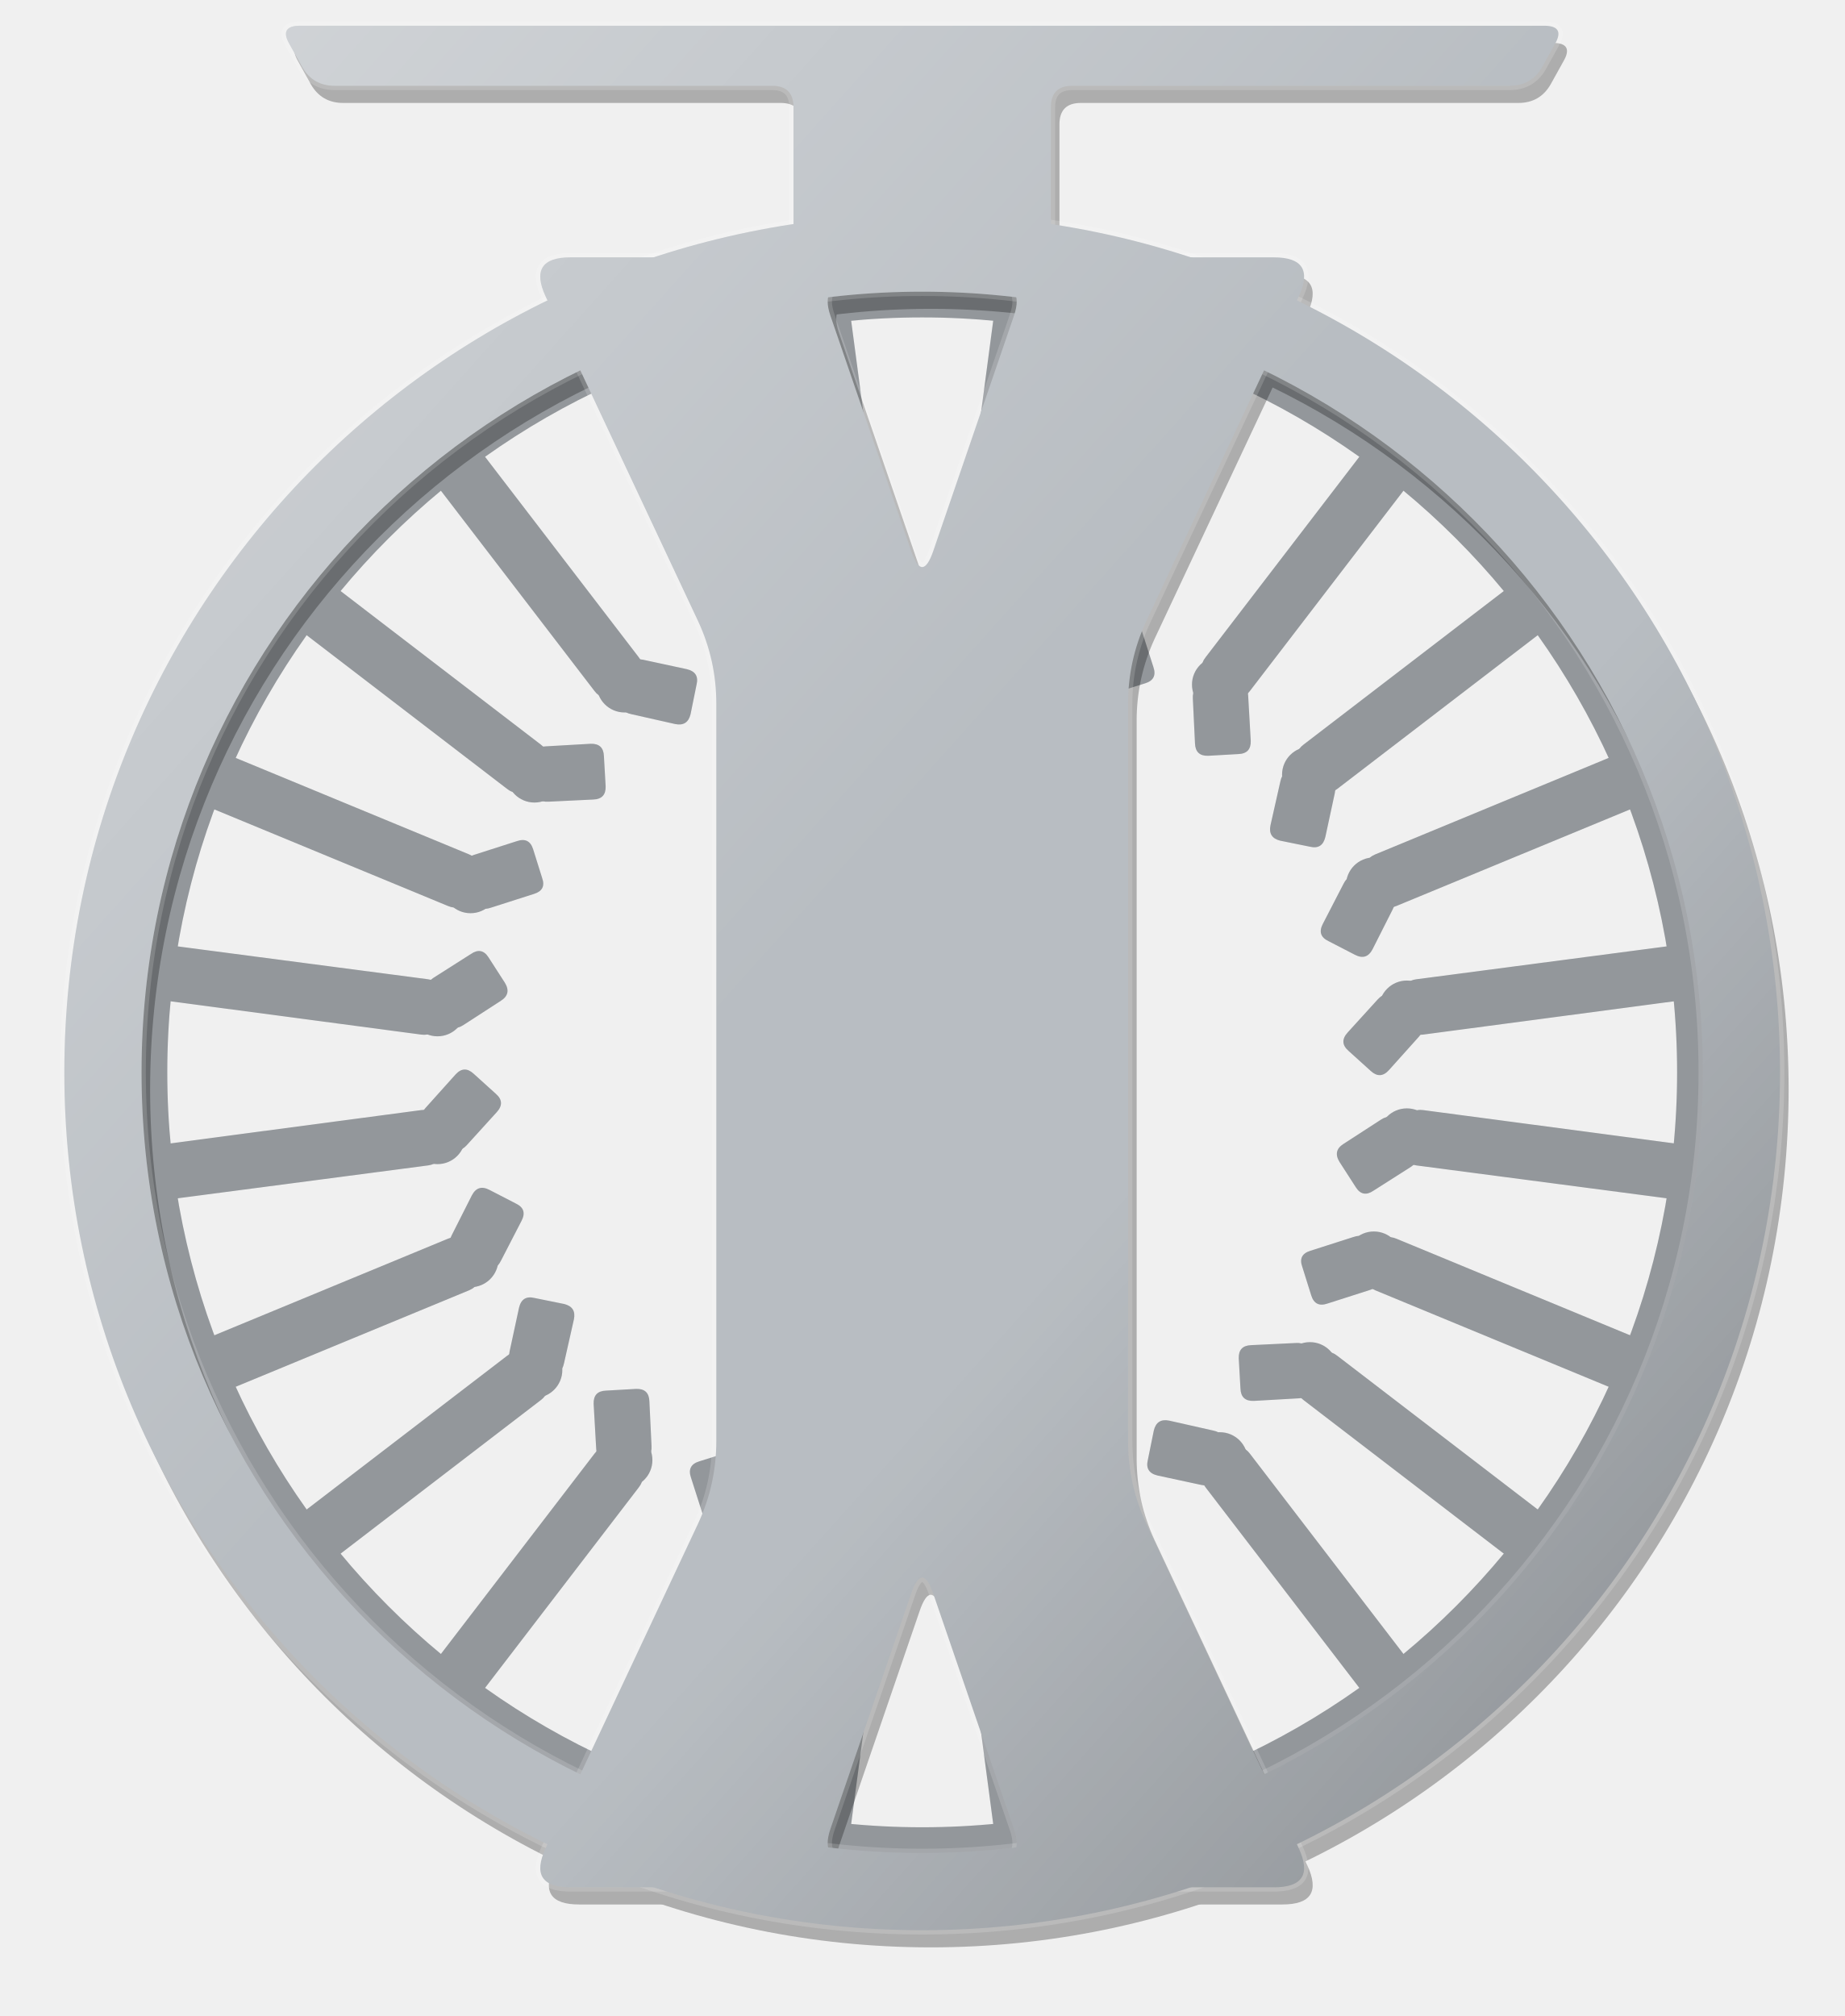
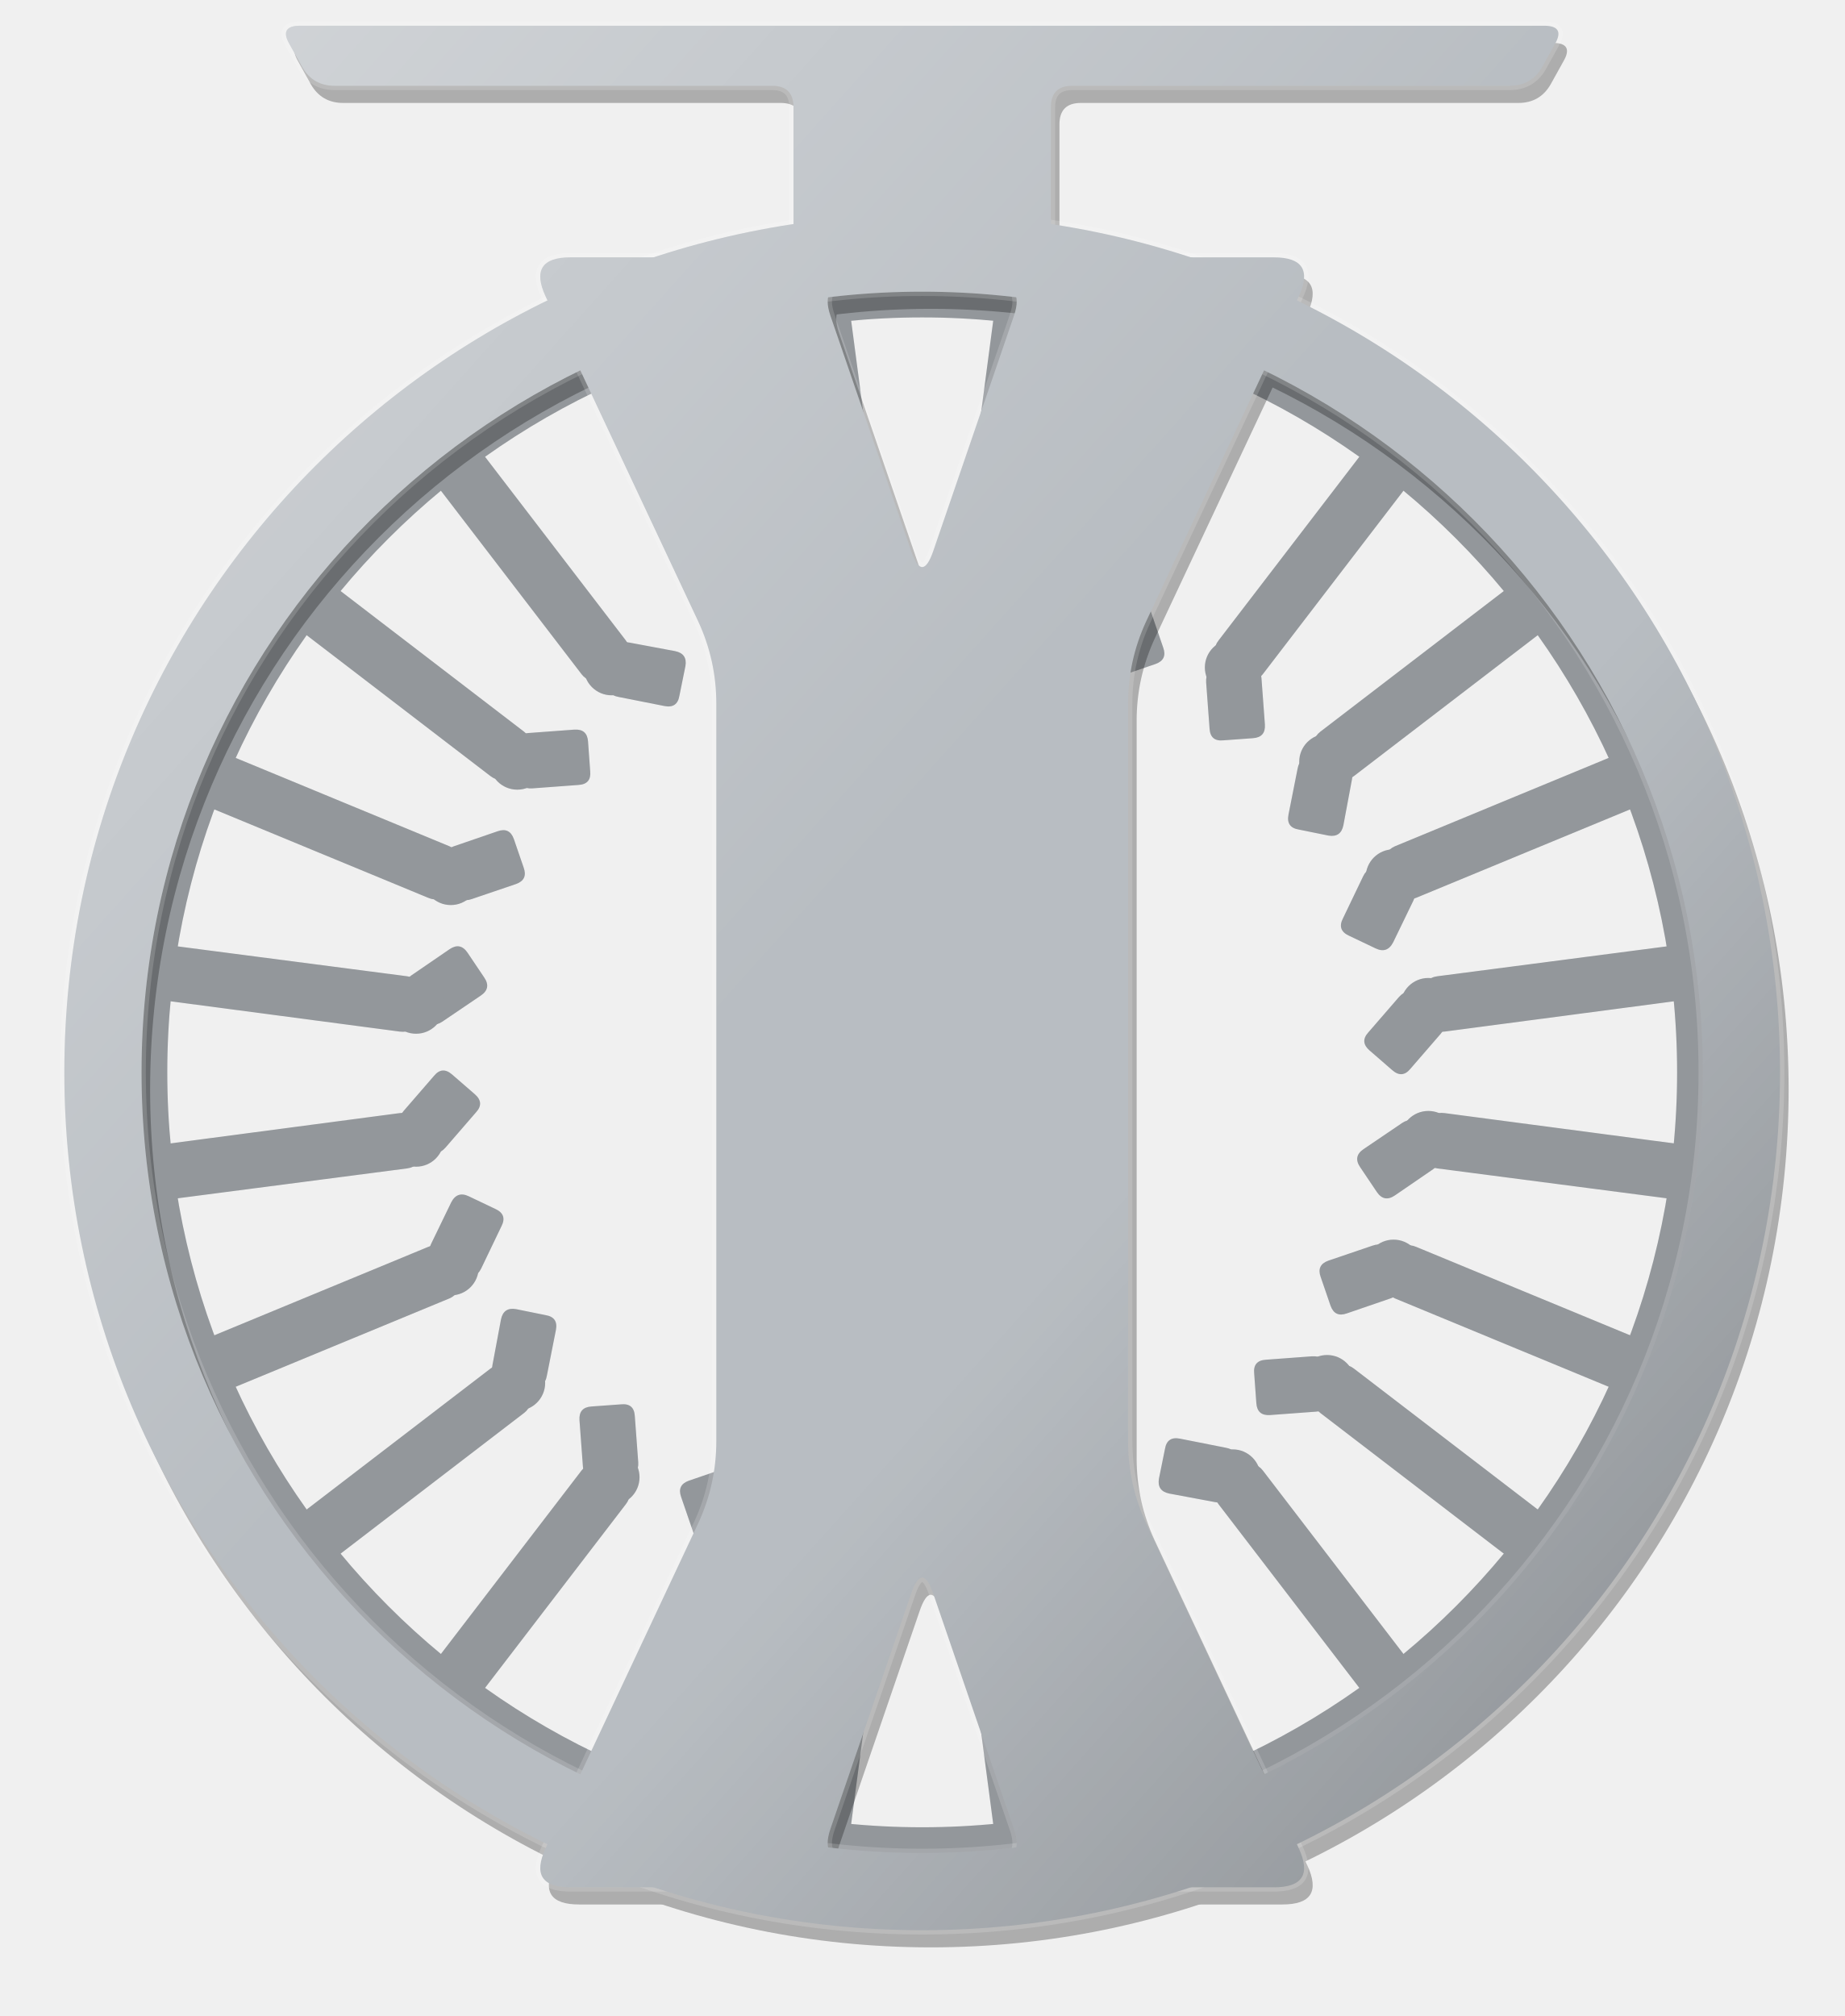
<svg xmlns="http://www.w3.org/2000/svg" viewBox="-215 -250 430 470" color="#b8bdc2">
  <defs>
    <linearGradient id="sheen" x1="0" y1="0" x2="1" y2="1">
      <stop offset="0" stop-color="#fff" stop-opacity=".4" />
      <stop offset=".45" stop-color="#fff" stop-opacity="0" />
      <stop offset=".6" stop-color="#000" stop-opacity="0" />
      <stop offset="1" stop-color="#000" stop-opacity=".3" />
    </linearGradient>
    <g id="back" fill-rule="evenodd">
      <path d="M-186 0a186 186 0 1 0 372 0a186 186 0 1 0 -372 0ZM-176 0a176 176 0 1 0 352 0a176 176 0 1 0 -352 0Z" />
-       <path d="M20 -178.9Q17.1 -179.3 16.7 -176.3L8.8 -116.8Q8.4 -113.9 11.4 -113.5L18.4 -112.6Q21.3 -112.2 21.7 -115.2L29.5 -174.6Q29.9 -177.6 27 -178Z" />
-       <path d="M11.9 -111.1Q9.4 -109.5 11 -107L16.7 -98.2Q18.3 -95.7 20.9 -97.3L26.8 -101.1Q29.3 -102.7 27.6 -105.2L22 -114Q20.3 -116.5 17.8 -114.9Z" />
-       <path d="M8.4 -113a6.5 6.5 0 1 0 13 0a6.5 6.5 0 1 0 -13 0Z" />
-       <path d="M65.6 -167.6Q62.9 -168.8 61.7 -166L38.8 -110.6Q37.6 -107.8 40.4 -106.7L46.9 -104Q49.6 -102.8 50.8 -105.6L73.7 -161Q74.9 -163.8 72.1 -165Z" />
-       <path d="M40.3 -104.3Q37.4 -103.3 38.4 -100.5L41.6 -90.5Q42.5 -87.6 45.3 -88.6L52 -90.7Q54.9 -91.6 53.9 -94.5L50.7 -104.5Q49.8 -107.3 47 -106.4Z" />
-       <path d="M37.1 -105.3a6.5 6.5 0 1 0 13 0a6.5 6.5 0 1 0 -13 0Z" />
-       <path d="M106.8 -144.9Q104.4 -146.8 102.6 -144.4L66.1 -96.8Q64.2 -94.4 66.6 -92.6L72.2 -88.3Q74.6 -86.5 76.4 -88.9L112.9 -136.5Q114.7 -138.8 112.4 -140.7Z" />
-       <path d="M65.9 -90.3Q62.9 -90.1 63.1 -87.1L63.6 -76.7Q63.7 -73.7 66.7 -73.8L73.7 -74.2Q76.7 -74.3 76.6 -77.3L76 -87.8Q75.9 -90.8 72.9 -90.6Z" />
-       <path d="M62.9 -90.4a6.5 6.5 0 1 0 13 0a6.5 6.5 0 1 0 -13 0Z" />
-       <path d="M140.7 -112.4Q138.8 -114.7 136.5 -112.9L88.9 -76.4Q86.5 -74.6 88.3 -72.2L92.6 -66.6Q94.4 -64.2 96.8 -66.1L144.4 -102.6Q146.8 -104.4 144.9 -106.8Z" />
-       <path d="M87 -70.1Q84.1 -70.8 83.5 -67.8L81.2 -57.6Q80.6 -54.7 83.5 -54L90.4 -52.6Q93.3 -51.9 94 -54.9L96.2 -65.1Q96.8 -68 93.9 -68.7Z" />
-       <path d="M83.9 -69.4a6.5 6.5 0 1 0 13 0a6.5 6.5 0 1 0 -13 0Z" />
-       <path d="M165 -72.1Q163.8 -74.9 161 -73.7L105.6 -50.8Q102.8 -49.6 104 -46.9L106.7 -40.4Q107.8 -37.6 110.6 -38.8L166 -61.7Q168.8 -62.9 167.6 -65.6Z" />
-       <path d="M102.2 -45.2Q99.5 -46.6 98.2 -43.9L93.4 -34.6Q92 -31.9 94.7 -30.6L100.9 -27.4Q103.6 -26 105 -28.7L109.7 -38Q111.1 -40.7 108.4 -42Z" />
-       <path d="M98.8 -43.6a6.5 6.5 0 1 0 13 0a6.5 6.5 0 1 0 -13 0Z" />
-       <path d="M178 -27Q177.6 -29.9 174.6 -29.5L115.2 -21.7Q112.2 -21.3 112.6 -18.4L113.5 -11.4Q113.9 -8.4 116.8 -8.8L176.3 -16.7Q179.3 -17.1 178.9 -20Z" />
-       <path d="M110.4 -17.2Q108.2 -19.2 106.2 -17L99.2 -9.3Q97.1 -7 99.4 -5L104.6 -0.3Q106.8 1.7 108.8 -0.5L115.8 -8.3Q117.8 -10.5 115.6 -12.5Z" />
-       <path d="M106.5 -14.9a6.5 6.5 0 1 0 13 0a6.5 6.5 0 1 0 -13 0Z" />
-       <path d="M178.9 20Q179.3 17.1 176.3 16.7L116.8 8.8Q113.9 8.4 113.5 11.4L112.6 18.4Q112.2 21.3 115.2 21.7L174.6 29.5Q177.6 29.9 178 27Z" />
-       <path d="M111.1 11.9Q109.5 9.4 107 11L98.2 16.7Q95.7 18.3 97.3 20.9L101.1 26.8Q102.7 29.3 105.2 27.6L114 22Q116.5 20.3 114.9 17.8Z" />
-       <path d="M106.5 14.9a6.5 6.5 0 1 0 13 0a6.5 6.5 0 1 0 -13 0Z" />
-       <path d="M167.6 65.6Q168.8 62.9 166 61.7L110.6 38.8Q107.8 37.6 106.7 40.4L104 46.9Q102.8 49.6 105.6 50.8L161 73.7Q163.8 74.9 165 72.1Z" />
-       <path d="M104.3 40.3Q103.3 37.4 100.5 38.4L90.5 41.6Q87.6 42.5 88.6 45.3L90.7 52Q91.6 54.9 94.5 53.9L104.5 50.7Q107.3 49.8 106.4 47Z" />
-       <path d="M98.8 43.6a6.5 6.5 0 1 0 13 0a6.5 6.5 0 1 0 -13 0Z" />
-       <path d="M144.9 106.8Q146.8 104.4 144.4 102.6L96.8 66.1Q94.4 64.2 92.6 66.6L88.3 72.2Q86.5 74.6 88.9 76.4L136.5 112.9Q138.8 114.7 140.7 112.4Z" />
-       <path d="M90.3 65.9Q90.1 62.9 87.1 63.1L76.7 63.6Q73.7 63.7 73.8 66.7L74.2 73.7Q74.3 76.7 77.3 76.6L87.8 76Q90.8 75.9 90.6 72.9Z" />
-       <path d="M83.9 69.4a6.5 6.5 0 1 0 13 0a6.5 6.5 0 1 0 -13 0Z" />
-       <path d="M112.4 140.7Q114.7 138.8 112.9 136.5L76.4 88.9Q74.6 86.5 72.2 88.3L66.6 92.6Q64.2 94.4 66.1 96.8L102.6 144.4Q104.4 146.8 106.8 144.9Z" />
-       <path d="M70.1 87Q70.8 84.1 67.8 83.5L57.6 81.2Q54.7 80.6 54 83.5L52.6 90.4Q51.9 93.3 54.9 94L65.1 96.2Q68 96.8 68.7 93.9Z" />
-       <path d="M62.9 90.4a6.5 6.5 0 1 0 13 0a6.5 6.5 0 1 0 -13 0Z" />
-       <path d="M72.1 165Q74.9 163.8 73.7 161L50.8 105.6Q49.6 102.8 46.9 104L40.4 106.7Q37.6 107.8 38.8 110.6L61.7 166Q62.9 168.8 65.6 167.6Z" />
-       <path d="M45.2 102.2Q46.6 99.5 43.9 98.2L34.6 93.4Q31.9 92 30.6 94.7L27.4 100.9Q26 103.6 28.7 105L38 109.7Q40.7 111.1 42 108.4Z" />
-       <path d="M37.1 105.3a6.5 6.5 0 1 0 13 0a6.5 6.5 0 1 0 -13 0Z" />
-       <path d="M27 178Q29.9 177.6 29.5 174.6L21.7 115.2Q21.3 112.2 18.4 112.6L11.4 113.5Q8.4 113.9 8.8 116.8L16.7 176.3Q17.1 179.3 20 178.9Z" />
-       <path d="M17.2 110.4Q19.2 108.2 17 106.2L9.3 99.2Q7 97.1 5 99.4L0.3 104.6Q-1.7 106.8 0.5 108.8L8.3 115.8Q10.5 117.8 12.5 115.6Z" />
-       <path d="M8.4 113a6.5 6.5 0 1 0 13 0a6.5 6.5 0 1 0 -13 0Z" />
-       <path d="M-20 178.9Q-17.1 179.3 -16.7 176.3L-8.8 116.8Q-8.4 113.9 -11.4 113.5L-18.4 112.6Q-21.3 112.2 -21.7 115.2L-29.5 174.6Q-29.9 177.6 -27 178Z" />
-       <path d="M-11.9 111.1Q-9.4 109.5 -11 107L-16.7 98.2Q-18.3 95.7 -20.9 97.3L-26.8 101.1Q-29.3 102.7 -27.6 105.2L-22 114Q-20.3 116.5 -17.8 114.9Z" />
-       <path d="M-21.4 113a6.5 6.5 0 1 0 13 0a6.5 6.5 0 1 0 -13 0Z" />
-       <path d="M-65.6 167.6Q-62.9 168.8 -61.7 166L-38.8 110.6Q-37.6 107.8 -40.4 106.7L-46.9 104Q-49.6 102.8 -50.8 105.6L-73.7 161Q-74.9 163.8 -72.1 165Z" />
-       <path d="M-40.3 104.3Q-37.4 103.3 -38.4 100.5L-41.6 90.5Q-42.5 87.6 -45.3 88.6L-52 90.7Q-54.9 91.6 -53.9 94.5L-50.7 104.5Q-49.8 107.3 -47 106.4Z" />
-       <path d="M-50.1 105.3a6.5 6.5 0 1 0 13 0a6.5 6.5 0 1 0 -13 0Z" />
-       <path d="M-106.8 144.9Q-104.4 146.8 -102.6 144.4L-66.1 96.8Q-64.2 94.4 -66.6 92.6L-72.2 88.3Q-74.6 86.5 -76.4 88.9L-112.9 136.5Q-114.7 138.8 -112.4 140.7Z" />
-       <path d="M-65.9 90.3Q-62.9 90.1 -63.1 87.1L-63.6 76.7Q-63.7 73.7 -66.7 73.8L-73.7 74.2Q-76.7 74.3 -76.6 77.3L-76 87.8Q-75.9 90.8 -72.9 90.6Z" />
-       <path d="M-75.9 90.4a6.5 6.5 0 1 0 13 0a6.5 6.5 0 1 0 -13 0Z" />
-       <path d="M-140.7 112.4Q-138.8 114.7 -136.5 112.9L-88.9 76.4Q-86.5 74.6 -88.3 72.2L-92.6 66.6Q-94.4 64.2 -96.8 66.1L-144.4 102.6Q-146.8 104.4 -144.9 106.8Z" />
-       <path d="M-87 70.1Q-84.1 70.8 -83.5 67.8L-81.2 57.6Q-80.6 54.7 -83.5 54L-90.4 52.6Q-93.3 51.9 -94 54.9L-96.2 65.1Q-96.8 68 -93.9 68.7Z" />
-       <path d="M-96.9 69.4a6.5 6.5 0 1 0 13 0a6.5 6.5 0 1 0 -13 0Z" />
-       <path d="M-165 72.1Q-163.8 74.9 -161 73.7L-105.6 50.8Q-102.8 49.6 -104 46.9L-106.7 40.4Q-107.8 37.6 -110.6 38.8L-166 61.7Q-168.8 62.9 -167.6 65.6Z" />
-       <path d="M-102.2 45.2Q-99.5 46.6 -98.2 43.9L-93.4 34.6Q-92 31.9 -94.7 30.6L-100.9 27.4Q-103.6 26 -105 28.7L-109.7 38Q-111.1 40.7 -108.4 42Z" />
-       <path d="M-111.8 43.6a6.5 6.5 0 1 0 13 0a6.5 6.5 0 1 0 -13 0Z" />
-       <path d="M-178 27Q-177.6 29.9 -174.6 29.5L-115.2 21.7Q-112.2 21.3 -112.6 18.4L-113.5 11.4Q-113.9 8.4 -116.8 8.8L-176.3 16.7Q-179.3 17.1 -178.9 20Z" />
-       <path d="M-110.4 17.2Q-108.2 19.2 -106.2 17L-99.2 9.3Q-97.1 7 -99.4 5L-104.6 0.3Q-106.8 -1.7 -108.8 0.5L-115.8 8.3Q-117.8 10.5 -115.6 12.5Z" />
-       <path d="M-119.5 14.9a6.5 6.5 0 1 0 13 0a6.5 6.5 0 1 0 -13 0Z" />
-       <path d="M-178.9 -20Q-179.3 -17.1 -176.3 -16.7L-116.8 -8.8Q-113.9 -8.4 -113.5 -11.4L-112.6 -18.4Q-112.2 -21.3 -115.2 -21.7L-174.6 -29.5Q-177.6 -29.9 -178 -27Z" />
-       <path d="M-111.1 -11.9Q-109.5 -9.4 -107 -11L-98.2 -16.7Q-95.7 -18.3 -97.3 -20.9L-101.1 -26.8Q-102.7 -29.3 -105.2 -27.6L-114 -22Q-116.5 -20.3 -114.9 -17.8Z" />
-       <path d="M-119.5 -14.9a6.5 6.5 0 1 0 13 0a6.5 6.5 0 1 0 -13 0Z" />
-       <path d="M-167.6 -65.6Q-168.8 -62.9 -166 -61.7L-110.6 -38.8Q-107.8 -37.6 -106.7 -40.4L-104 -46.9Q-102.8 -49.6 -105.6 -50.8L-161 -73.7Q-163.8 -74.9 -165 -72.1Z" />
-       <path d="M-104.3 -40.3Q-103.3 -37.4 -100.5 -38.4L-90.5 -41.6Q-87.6 -42.5 -88.6 -45.3L-90.7 -52Q-91.6 -54.9 -94.5 -53.9L-104.5 -50.7Q-107.3 -49.8 -106.4 -47Z" />
-       <path d="M-111.8 -43.6a6.5 6.5 0 1 0 13 0a6.5 6.5 0 1 0 -13 0Z" />
-       <path d="M-144.9 -106.8Q-146.8 -104.4 -144.4 -102.6L-96.8 -66.1Q-94.4 -64.2 -92.6 -66.6L-88.3 -72.2Q-86.5 -74.6 -88.9 -76.4L-136.5 -112.9Q-138.8 -114.7 -140.7 -112.4Z" />
-       <path d="M-90.3 -65.9Q-90.1 -62.9 -87.1 -63.1L-76.7 -63.6Q-73.7 -63.7 -73.8 -66.7L-74.2 -73.7Q-74.3 -76.7 -77.3 -76.6L-87.8 -76Q-90.8 -75.9 -90.6 -72.9Z" />
-       <path d="M-96.9 -69.4a6.5 6.5 0 1 0 13 0a6.5 6.5 0 1 0 -13 0Z" />
-       <path d="M-112.4 -140.7Q-114.7 -138.8 -112.9 -136.5L-76.4 -88.9Q-74.6 -86.5 -72.2 -88.3L-66.6 -92.6Q-64.2 -94.4 -66.1 -96.8L-102.6 -144.4Q-104.4 -146.8 -106.8 -144.9Z" />
-       <path d="M-70.1 -87Q-70.8 -84.1 -67.8 -83.5L-57.6 -81.2Q-54.7 -80.6 -54 -83.5L-52.6 -90.4Q-51.9 -93.3 -54.9 -94L-65.1 -96.2Q-68 -96.8 -68.7 -93.9Z" />
-       <path d="M-75.9 -90.4a6.5 6.5 0 1 0 13 0a6.5 6.5 0 1 0 -13 0Z" />
-       <path d="M-72.1 -165Q-74.9 -163.8 -73.7 -161L-50.8 -105.6Q-49.6 -102.8 -46.9 -104L-40.4 -106.7Q-37.6 -107.8 -38.8 -110.6L-61.7 -166Q-62.9 -168.8 -65.6 -167.6Z" />
-       <path d="M-45.2 -102.2Q-46.6 -99.5 -43.9 -98.2L-34.6 -93.4Q-31.9 -92 -30.6 -94.7L-27.4 -100.9Q-26 -103.6 -28.7 -105L-38 -109.7Q-40.7 -111.1 -42 -108.4Z" />
-       <path d="M-50.1 -105.3a6.5 6.5 0 1 0 13 0a6.5 6.5 0 1 0 -13 0Z" />
-       <path d="M-27 -178Q-29.9 -177.6 -29.5 -174.6L-21.7 -115.2Q-21.3 -112.2 -18.4 -112.6L-11.4 -113.5Q-8.4 -113.9 -8.8 -116.8L-16.7 -176.3Q-17.1 -179.3 -20 -178.9Z" />
-       <path d="M-17.2 -110.4Q-19.2 -108.2 -17 -106.2L-9.3 -99.2Q-7 -97.1 -5 -99.4L-0.3 -104.6Q1.7 -106.8 -0.5 -108.8L-8.3 -115.8Q-10.5 -117.8 -12.5 -115.6Z" />
-       <path d="M-21.4 -113a6.5 6.5 0 1 0 13 0a6.5 6.5 0 1 0 -13 0Z" />
+       <path d="M20 -178.9Q17.1 -179.3 16.7 -176.3L9.5 -121.8Q9.1 -118.8 12.1 -118.4L19 -117.5Q22 -117.1 22.4 -120.1L29.5 -174.6Q29.9 -177.6 27 -178Z" />
+       <path d="M12.6 -116Q10.2 -114.3 11.8 -111.9L17.9 -102.9Q19.6 -100.4 22.1 -102.1L27.9 -106Q30.4 -107.7 28.7 -110.2L22.6 -119.1Q20.9 -121.6 18.4 -119.9Z" />
+       <path d="M9 -118a6.5 6.5 0 1 0 13 0a6.5 6.5 0 1 0 -13 0Z" />
+       <path d="M65.6 -167.6Q62.9 -168.8 61.7 -166L40.7 -115.2Q39.5 -112.4 42.3 -111.3L48.8 -108.6Q51.5 -107.5 52.7 -110.2L73.7 -161Q74.9 -163.8 72.1 -165Z" />
+       <path d="M42.2 -108.8Q39.4 -107.8 40.4 -105L43.9 -94.7Q44.9 -91.9 47.7 -92.9L54.4 -95.2Q57.2 -96.2 56.2 -99L52.7 -109.2Q51.7 -112.1 48.8 -111.1Z" />
+       <path d="M39 -109.9a6.5 6.5 0 1 0 13 0a6.5 6.5 0 1 0 -13 0Z" />
+       <path d="M106.8 -144.9Q104.4 -146.8 102.6 -144.4L69.1 -100.7Q67.3 -98.4 69.7 -96.5L75.2 -92.3Q77.6 -90.5 79.4 -92.8L112.9 -136.5Q114.7 -138.8 112.4 -140.7Z" />
+       <path d="M69 -94.2Q66 -93.9 66.2 -90.9L67 -80.1Q67.2 -77.1 70.2 -77.4L77.1 -77.9Q80.1 -78.1 79.9 -81.1L79.1 -91.9Q78.9 -94.9 75.9 -94.7Z" />
+       <path d="M65.9 -94.4a6.5 6.5 0 1 0 13 0a6.5 6.5 0 1 0 -13 0Z" />
+       <path d="M140.7 -112.4Q138.8 -114.7 136.5 -112.9L92.8 -79.4Q90.5 -77.6 92.3 -75.2L96.5 -69.7Q98.4 -67.3 100.7 -69.1L144.4 -102.6Q146.8 -104.4 144.9 -106.8Z" />
+       <path d="M91 -73.1Q88 -73.7 87.5 -70.7L85.4 -60.1Q84.8 -57.1 87.8 -56.6L94.7 -55.2Q97.6 -54.7 98.2 -57.6L100.2 -68.3Q100.8 -71.2 97.8 -71.8Z" />
+       <path d="M87.9 -72.4a6.5 6.5 0 1 0 13 0a6.5 6.5 0 1 0 -13 0Z" />
+       <path d="M165 -72.1Q163.8 -74.9 161 -73.7L110.2 -52.7Q107.5 -51.5 108.6 -48.8L111.3 -42.3Q112.4 -39.5 115.2 -40.7L166 -61.7Q168.8 -62.9 167.6 -65.6Z" />
+       <path d="M106.8 -47.1Q104.1 -48.4 102.8 -45.7L98.1 -35.9Q96.7 -33.2 99.4 -31.9L105.7 -28.9Q108.4 -27.6 109.8 -30.3L114.5 -40Q115.8 -42.7 113.1 -44Z" />
+       <path d="M103.4 -45.5a6.5 6.5 0 1 0 13 0a6.5 6.5 0 1 0 -13 0Z" />
+       <path d="M178 -27Q177.6 -29.9 174.6 -29.5L120.1 -22.4Q117.1 -22 117.5 -19L118.4 -12.1Q118.8 -9.1 121.8 -9.5L176.3 -16.7Q179.3 -17.1 178.9 -20Z" />
+       <path d="M115.3 -17.8Q113.1 -19.8 111.1 -17.5L104 -9.3Q102 -7.1 104.3 -5.1L109.6 -0.5Q111.9 1.5 113.8 -0.8L120.9 -9Q122.9 -11.3 120.6 -13.2Z" />
+       <path d="M111.5 -15.5a6.5 6.5 0 1 0 13 0a6.5 6.5 0 1 0 -13 0Z" />
+       <path d="M178.9 20Q179.3 17.1 176.3 16.7L121.8 9.5Q118.8 9.1 118.4 12.1L117.5 19Q117.1 22 120.1 22.4L174.6 29.5Q177.6 29.9 178 27Z" />
+       <path d="M116 12.6Q114.3 10.2 111.9 11.8L102.9 17.9Q100.4 19.6 102.1 22.1L106 27.9Q107.7 30.4 110.2 28.7L119.1 22.6Q121.6 20.9 119.9 18.4Z" />
+       <path d="M111.5 15.5a6.5 6.5 0 1 0 13 0a6.5 6.5 0 1 0 -13 0Z" />
+       <path d="M167.6 65.6Q168.8 62.9 166 61.7L115.2 40.7Q112.4 39.5 111.3 42.3L108.6 48.8Q107.5 51.5 110.2 52.7L161 73.7Q163.8 74.9 165 72.1Z" />
+       <path d="M108.8 42.2Q107.8 39.4 105 40.4L94.7 43.9Q91.9 44.9 92.9 47.7L95.2 54.4Q96.2 57.2 99 56.2L109.2 52.7Q112.1 51.7 111.1 48.8Z" />
+       <path d="M103.4 45.5a6.5 6.5 0 1 0 13 0a6.5 6.5 0 1 0 -13 0Z" />
+       <path d="M144.9 106.8Q146.8 104.4 144.4 102.6L100.7 69.1Q98.4 67.3 96.5 69.7L92.3 75.2Q90.5 77.6 92.8 79.4L136.5 112.9Q138.8 114.7 140.7 112.4Z" />
+       <path d="M94.2 69Q93.9 66 90.9 66.2L80.1 67Q77.1 67.2 77.4 70.2L77.9 77.1Q78.1 80.1 81.1 79.9L91.9 79.1Q94.9 78.9 94.7 75.9Z" />
+       <path d="M87.9 72.4a6.5 6.5 0 1 0 13 0a6.5 6.5 0 1 0 -13 0Z" />
+       <path d="M112.4 140.7Q114.7 138.8 112.9 136.5L79.4 92.8Q77.6 90.5 75.2 92.3L69.7 96.5Q67.3 98.4 69.1 100.7L102.6 144.4Q104.4 146.8 106.8 144.9Z" />
+       <path d="M73.1 91Q73.7 88 70.7 87.5L60.1 85.4Q57.1 84.8 56.6 87.8L55.2 94.7Q54.7 97.6 57.6 98.2L68.3 100.2Q71.2 100.8 71.8 97.8Z" />
+       <path d="M65.9 94.4a6.5 6.5 0 1 0 13 0a6.5 6.5 0 1 0 -13 0Z" />
+       <path d="M72.1 165Q74.9 163.8 73.7 161L52.7 110.2Q51.5 107.5 48.8 108.6L42.3 111.3Q39.5 112.4 40.7 115.2L61.7 166Q62.9 168.8 65.6 167.6Z" />
+       <path d="M47.1 106.8Q48.4 104.1 45.7 102.8L35.9 98.1Q33.2 96.7 31.9 99.4L28.9 105.7Q27.6 108.4 30.3 109.8L40 114.5Q42.7 115.8 44 113.1Z" />
+       <path d="M39 109.9a6.5 6.5 0 1 0 13 0a6.5 6.5 0 1 0 -13 0Z" />
+       <path d="M27 178Q29.9 177.6 29.5 174.6L22.4 120.1Q22 117.1 19 117.5L12.1 118.4Q9.1 118.8 9.5 121.8L16.7 176.3Q17.1 179.3 20 178.9Z" />
+       <path d="M17.8 115.3Q19.8 113.1 17.5 111.1L9.3 104Q7.1 102 5.1 104.3L0.5 109.6Q-1.5 111.9 0.8 113.8L9 120.9Q11.3 122.9 13.2 120.6Z" />
+       <path d="M9 118a6.5 6.5 0 1 0 13 0a6.5 6.5 0 1 0 -13 0Z" />
+       <path d="M-20 178.9Q-17.1 179.3 -16.7 176.3L-9.5 121.8Q-9.1 118.8 -12.1 118.4L-19 117.5Q-22 117.1 -22.4 120.1L-29.5 174.6Q-29.9 177.6 -27 178Z" />
+       <path d="M-12.6 116Q-10.2 114.3 -11.8 111.9L-17.9 102.9Q-19.6 100.4 -22.1 102.1L-27.9 106Q-30.4 107.7 -28.7 110.2L-22.6 119.1Q-20.9 121.6 -18.4 119.9Z" />
+       <path d="M-22 118a6.5 6.5 0 1 0 13 0a6.5 6.5 0 1 0 -13 0Z" />
+       <path d="M-65.6 167.6Q-62.9 168.8 -61.7 166L-40.7 115.2Q-39.5 112.4 -42.3 111.3L-48.8 108.6Q-51.5 107.5 -52.7 110.2L-73.7 161Q-74.9 163.8 -72.1 165Z" />
+       <path d="M-42.2 108.8Q-39.4 107.8 -40.4 105L-43.9 94.7Q-44.9 91.9 -47.7 92.9L-54.4 95.2Q-57.2 96.2 -56.2 99L-52.7 109.2Q-51.7 112.1 -48.8 111.1Z" />
+       <path d="M-52 109.9a6.5 6.5 0 1 0 13 0a6.5 6.5 0 1 0 -13 0Z" />
+       <path d="M-106.8 144.9Q-104.4 146.8 -102.6 144.4L-69.1 100.7Q-67.3 98.4 -69.7 96.5L-75.2 92.3Q-77.6 90.5 -79.4 92.8L-112.9 136.5Q-114.7 138.8 -112.4 140.7Z" />
+       <path d="M-69 94.2Q-66 93.9 -66.2 90.9L-67 80.1Q-67.2 77.1 -70.2 77.4L-77.1 77.9Q-80.1 78.1 -79.9 81.1L-79.1 91.9Q-78.9 94.9 -75.9 94.7Z" />
+       <path d="M-78.9 94.4a6.5 6.5 0 1 0 13 0a6.5 6.5 0 1 0 -13 0Z" />
+       <path d="M-140.7 112.4Q-138.8 114.7 -136.5 112.9L-92.8 79.4Q-90.5 77.6 -92.3 75.2L-96.5 69.7Q-98.4 67.3 -100.7 69.1L-144.4 102.6Q-146.8 104.4 -144.9 106.8Z" />
+       <path d="M-91 73.1Q-88 73.7 -87.5 70.7L-85.4 60.1Q-84.8 57.1 -87.8 56.6L-94.7 55.2Q-97.6 54.7 -98.2 57.6L-100.2 68.3Q-100.8 71.2 -97.8 71.8Z" />
+       <path d="M-100.9 72.4a6.5 6.5 0 1 0 13 0a6.5 6.5 0 1 0 -13 0Z" />
+       <path d="M-165 72.1Q-163.8 74.9 -161 73.7L-110.2 52.7Q-107.5 51.5 -108.6 48.8L-111.3 42.3Q-112.4 39.5 -115.2 40.7L-166 61.7Q-168.8 62.9 -167.6 65.6Z" />
+       <path d="M-106.8 47.1Q-104.1 48.4 -102.8 45.7L-98.1 35.9Q-96.7 33.2 -99.4 31.9L-105.7 28.9Q-108.4 27.6 -109.8 30.3L-114.5 40Q-115.8 42.7 -113.1 44Z" />
+       <path d="M-116.4 45.5a6.5 6.5 0 1 0 13 0a6.5 6.5 0 1 0 -13 0Z" />
+       <path d="M-178 27Q-177.6 29.9 -174.6 29.5L-120.1 22.4Q-117.1 22 -117.5 19L-118.4 12.1Q-118.8 9.1 -121.8 9.5L-176.3 16.7Q-179.3 17.1 -178.9 20Z" />
+       <path d="M-115.3 17.8Q-113.1 19.8 -111.1 17.5L-104 9.3Q-102 7.1 -104.3 5.1L-109.6 0.5Q-111.9 -1.5 -113.8 0.8L-120.9 9Q-122.9 11.3 -120.6 13.2Z" />
+       <path d="M-124.5 15.5a6.5 6.5 0 1 0 13 0a6.5 6.5 0 1 0 -13 0Z" />
+       <path d="M-178.9 -20Q-179.3 -17.1 -176.3 -16.7L-121.8 -9.5Q-118.8 -9.1 -118.4 -12.1L-117.5 -19Q-117.1 -22 -120.1 -22.4L-174.6 -29.5Q-177.6 -29.9 -178 -27Z" />
+       <path d="M-116 -12.6Q-114.3 -10.2 -111.9 -11.8L-102.9 -17.9Q-100.4 -19.6 -102.1 -22.1L-106 -27.9Q-107.7 -30.4 -110.2 -28.7L-119.1 -22.6Q-121.6 -20.9 -119.9 -18.4Z" />
+       <path d="M-124.5 -15.5a6.5 6.5 0 1 0 13 0a6.5 6.5 0 1 0 -13 0Z" />
+       <path d="M-167.6 -65.6Q-168.8 -62.9 -166 -61.7L-115.2 -40.7Q-112.4 -39.5 -111.3 -42.3L-108.6 -48.8Q-107.5 -51.5 -110.2 -52.7L-161 -73.7Q-163.8 -74.9 -165 -72.1Z" />
+       <path d="M-108.8 -42.2Q-107.8 -39.4 -105 -40.4L-94.7 -43.9Q-91.9 -44.9 -92.9 -47.7L-95.2 -54.4Q-96.2 -57.2 -99 -56.2L-109.2 -52.7Q-112.1 -51.7 -111.1 -48.8Z" />
+       <path d="M-116.4 -45.5a6.5 6.5 0 1 0 13 0a6.5 6.5 0 1 0 -13 0Z" />
+       <path d="M-144.9 -106.8Q-146.8 -104.4 -144.4 -102.6L-100.7 -69.1Q-98.4 -67.3 -96.5 -69.7L-92.3 -75.2Q-90.5 -77.6 -92.8 -79.4L-136.5 -112.9Q-138.8 -114.7 -140.7 -112.4Z" />
+       <path d="M-94.2 -69Q-93.9 -66 -90.9 -66.2L-80.1 -67Q-77.1 -67.2 -77.4 -70.2L-77.9 -77.1Q-78.1 -80.1 -81.1 -79.9L-91.9 -79.1Q-94.9 -78.9 -94.7 -75.9Z" />
+       <path d="M-100.9 -72.4a6.5 6.5 0 1 0 13 0a6.5 6.5 0 1 0 -13 0Z" />
+       <path d="M-112.4 -140.7Q-114.7 -138.8 -112.9 -136.5L-79.4 -92.8Q-77.6 -90.5 -75.2 -92.3L-69.7 -96.5Q-67.3 -98.4 -69.1 -100.7L-102.6 -144.4Q-104.4 -146.8 -106.8 -144.9Z" />
+       <path d="M-73.1 -91Q-73.7 -88 -70.7 -87.5L-60.1 -85.4Q-57.1 -84.8 -56.6 -87.8L-55.2 -94.7Q-54.7 -97.6 -57.6 -98.2L-68.3 -100.2Q-71.2 -100.8 -71.8 -97.8Z" />
+       <path d="M-78.9 -94.4a6.5 6.5 0 1 0 13 0a6.5 6.5 0 1 0 -13 0Z" />
+       <path d="M-72.1 -165Q-74.9 -163.8 -73.7 -161L-52.7 -110.2Q-51.5 -107.5 -48.8 -108.6L-42.3 -111.3Q-39.5 -112.4 -40.7 -115.2L-61.7 -166Q-62.9 -168.8 -65.6 -167.6Z" />
+       <path d="M-47.1 -106.8Q-48.4 -104.1 -45.7 -102.8L-35.9 -98.1Q-33.2 -96.7 -31.9 -99.4L-28.9 -105.7Q-27.6 -108.4 -30.3 -109.8L-40 -114.5Q-42.7 -115.8 -44 -113.1Z" />
+       <path d="M-52 -109.9a6.5 6.5 0 1 0 13 0a6.5 6.5 0 1 0 -13 0Z" />
+       <path d="M-27 -178Q-29.9 -177.6 -29.5 -174.6L-22.4 -120.1Q-22 -117.1 -19 -117.5L-12.1 -118.4Q-9.1 -118.8 -9.5 -121.8L-16.7 -176.3Q-17.1 -179.3 -20 -178.9Z" />
+       <path d="M-17.8 -115.3Q-19.8 -113.1 -17.5 -111.1L-9.3 -104Q-7.1 -102 -5.1 -104.3L-0.5 -109.6Q1.5 -111.9 -0.8 -113.8L-9 -120.9Q-11.3 -122.9 -13.2 -120.6Z" />
+       <path d="M-22 -118a6.5 6.5 0 1 0 13 0a6.5 6.5 0 1 0 -13 0Z" />
      <path d="M-30 0a30 30 0 1 0 60 0a30 30 0 1 0 -60 0Z" />
    </g>
    <g id="body" fill-rule="evenodd">
      <path d="M-200 0a200 200 0 1 0 400 0a200 200 0 1 0 -400 0ZM-182 0a182 182 0 1 0 364 0a182 182 0 1 0 -364 0Z" />
      <path d="M-147.5 -239.7Q-150 -244 -145 -244L145 -244Q150 -244 147.5 -239.7L144.5 -234.3Q142 -230 137 -230L35 -230Q30 -230 30 -225L30 -191Q30 -186 25 -186L-25 -186Q-30 -186 -30 -191L-30 -225Q-30 -230 -35 -230L-137 -230Q-142 -230 -144.5 -234.3Z" />
      <path d="M-82 -190Q-92 -190 -87.8 -180.9L-52.2 -105.1Q-48 -96 -48 -86L-48 86Q-48 96 -52.2 105.1L-87.8 180.9Q-92 190 -82 190L82 190Q92 190 87.8 180.9L52.2 105.1Q48 96 48 86L48 -86Q48 -96 52.2 -105.1L87.8 -180.9Q92 -190 82 -190ZM-21.4 -176.4Q-24 -184 -16 -184L16 -184Q24 -184 21.4 -176.4L2.6 -121.6Q0 -114 -2.6 -121.6ZM-21.4 176.4Q-24 184 -16 184L16 184Q24 184 21.4 176.4L2.6 121.6Q0 114 -2.6 121.6Z" />
    </g>
    <mask id="body-mask">
      <use href="#body" fill="#fff" />
    </mask>
  </defs>
  <use href="#back" fill="currentColor" />
  <use href="#back" fill="#000" opacity=".2" />
  <use href="#body" fill="#000" opacity=".28" transform="translate(2 4)" />
  <use href="#body" fill="none" stroke="#fff" stroke-opacity=".16" stroke-width="2" />
  <use href="#body" fill="currentColor" />
  <rect x="-215" y="-250" width="430" height="470" fill="url(#sheen)" mask="url(#body-mask)" />
</svg>
